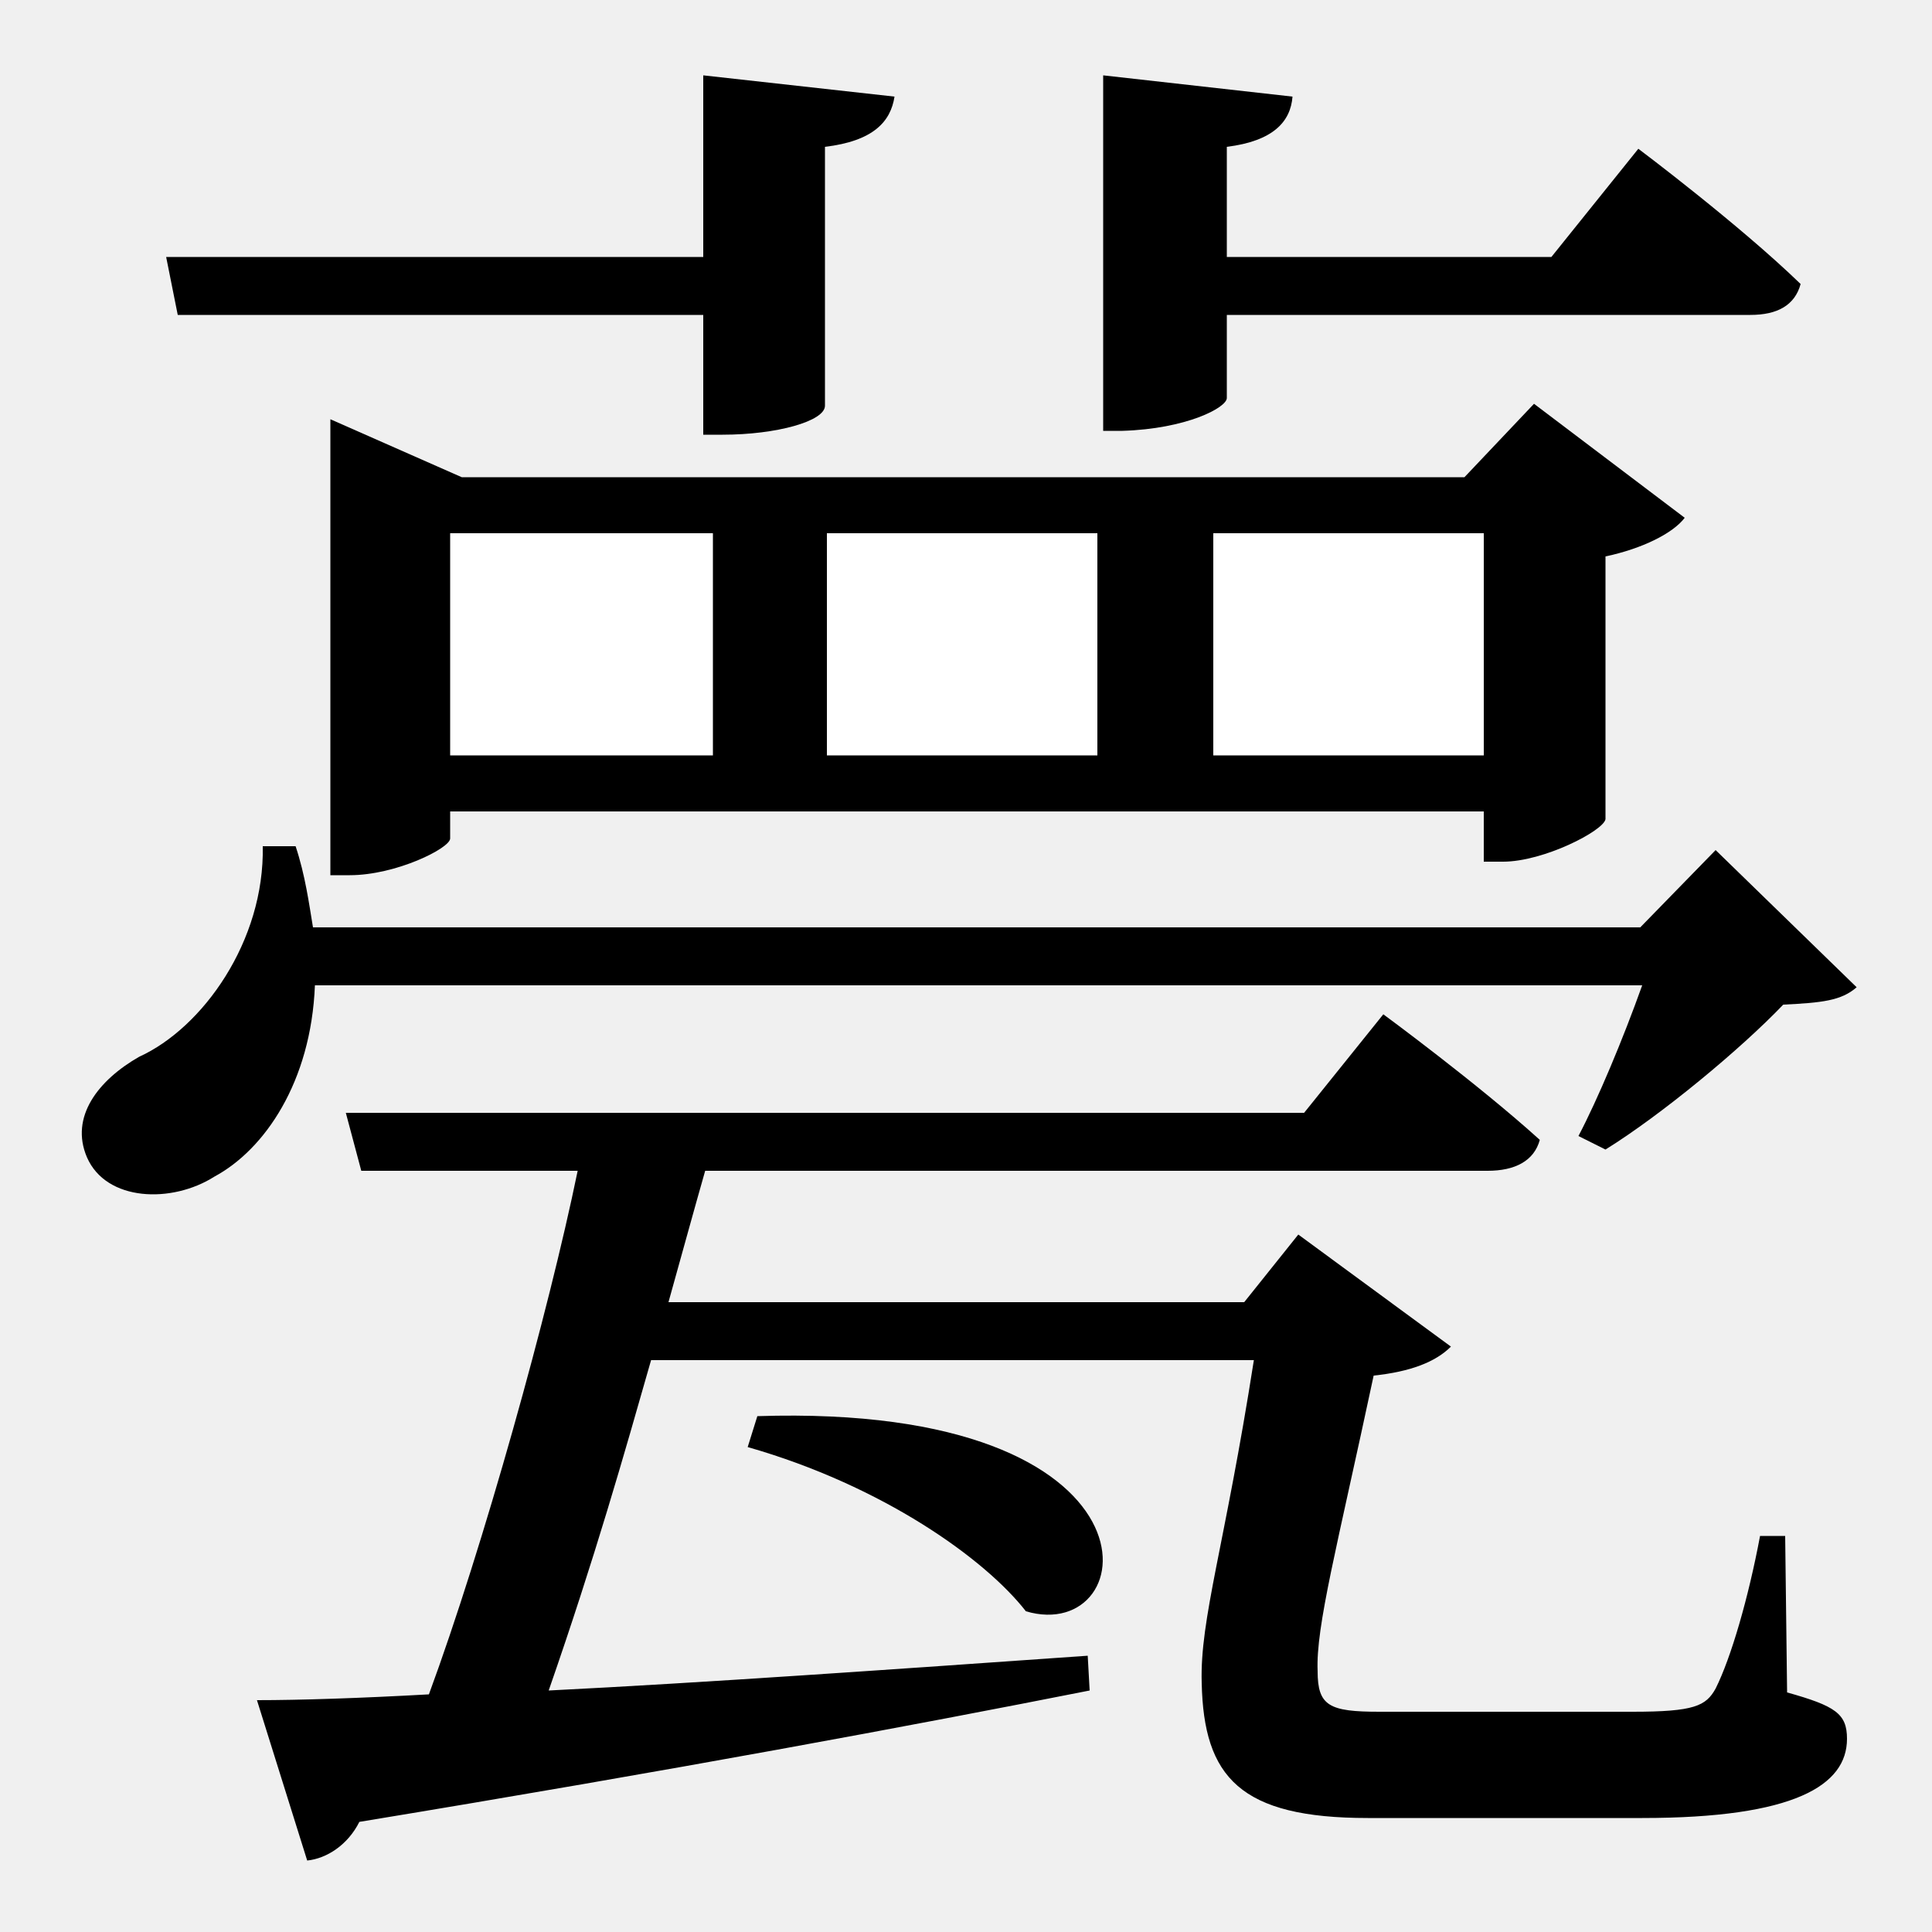
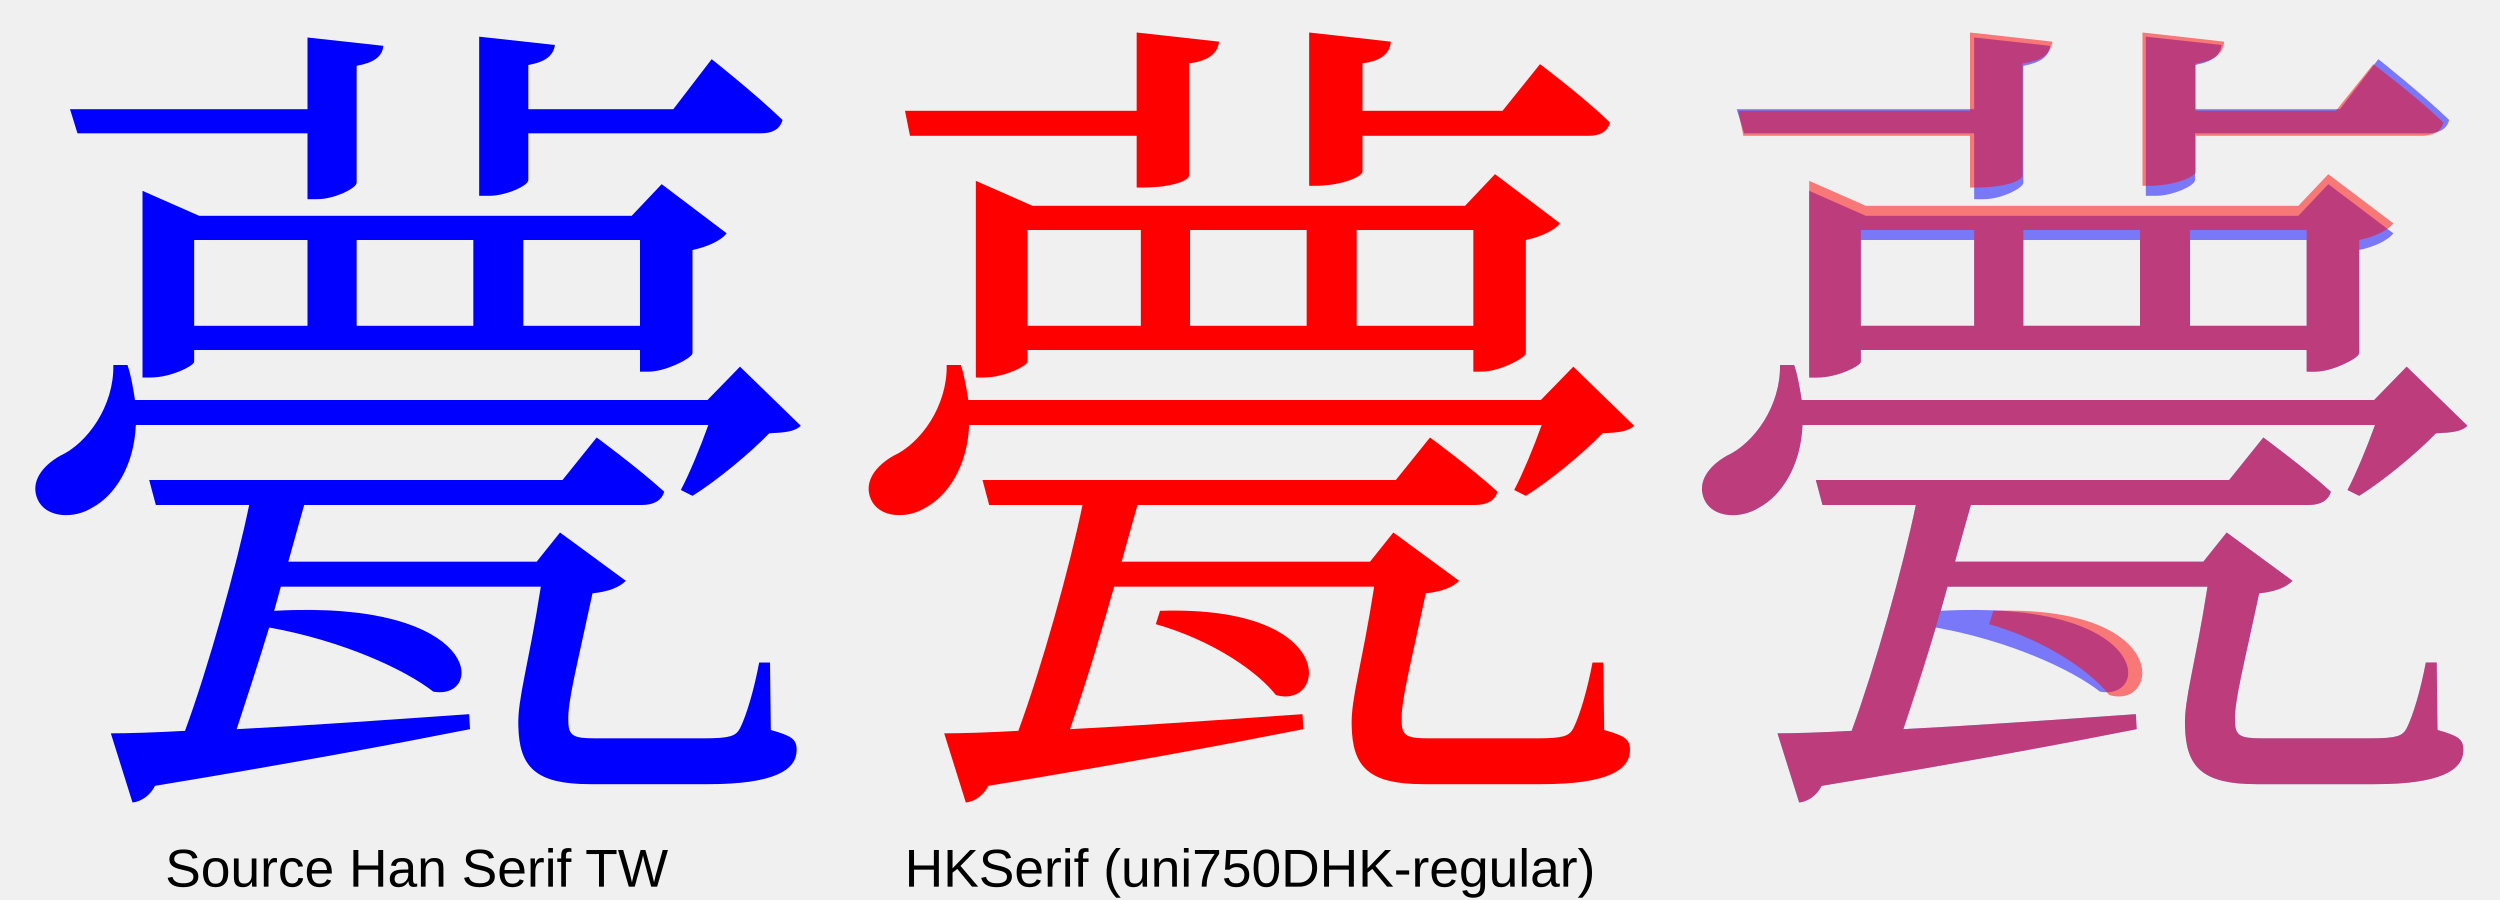
- <svg xmlns="http://www.w3.org/2000/svg" width="1000" height="1000">
-   <path d="M 392 733 L 387 749 C 457 769 510 807 531 834 C 592 852 608 726 392 733 Z" fill="black" />
-   <path d="M 925 876 L 924 795 L 911 795 C 905 827 896 858 888 874 C 883 883 877 886 845 886 L 714 886 C 688 886 682 883 682 865 C 681 842 692 801 711 712 C 730 710 743 705 751 697 L 672 639 L 644 674 L 346 674 C 353 649 359 627 365 606 L 770 606 C 784 606 794 601 797 590 C 765 561 716 525 716 525 L 675 576 L 179 576 L 187 606 L 299 606 C 284 679 250 801 222 877 C 186 879 155 880 133 880 L 159 963 C 169 962 180 955 186 943 C 350 916 473 893 564 875 L 563 857 C 463 864 364 871 284 875 C 308 806 323 753 337 704 L 649 704 C 634 800 621 838 622 871 C 623 920 642 941 708 941 L 850 941 C 929 941 956 924 956 900 C 956 887 950 883 925 876 Z" fill="black" />
-   <path d="M 163 510 L 850 510 C 840 538 827 569 817 588 L 831 595 C 860 577 901 543 923 520 C 943 519 953 518 961 511 L 888 440 L 849 480 L 162 480 C 160 468 158 453 153 438 L 136 438 C 137 487 105 532 72 547 C 51 559 36 578 45 599 C 55 622 89 623 111 609 C 137 595 161 560 163 510 Z" fill="black" />
-   <path d="M 794 209 L 758 247 L 239 247 L 171 217 L 171 453 L 181 453 C 205 453 233 439 233 434 L 233 420 L 768 420 L 768 446 L 778 446 C 799 446 830 430 831 424 L 831 288 C 850 284 866 276 872 268 L 794 209 Z" fill="black" />
-   <path d="M 233 391 L 233 276 L 369 276 L 369 391 L 233 391 Z" fill="white" />
-   <path d="M 628 276 L 768 276 L 768 391 L 628 391 L 628 276 Z" fill="white" />
-   <path d="M 428 276 L 568 276 L 568 391 L 428 391 L 428 276 Z" fill="white" />
-   <path d="M 571 39 L 571 223 L 581 223 C 614 222 635 211 635 206 L 635 163 L 906 163 C 920 163 929 158 932 147 C 900 116 848 77 848 77 L 803 133 L 635 133 L 635 76 C 659 73 668 63 669 50 L 571 39 Z" fill="black" />
-   <path d="M 92 163 L 364 163 L 364 225 L 374 225 C 402 225 427 218 427 210 L 427 76 C 452 73 461 63 463 50 L 364 39 L 364 133 L 86 133 L 92 163 Z" fill="black" />
+ <svg xmlns="http://www.w3.org/2000/svg" width="3000" height="1080" style="background:#fff">
+   <path d="M 634 216 L 634 160 L 913 160 C 927 160 936 155 939 144 C 907 113 854 71 854 71 L 808 131 L 634 131 L 634 78 C 656 74 664 66 666 54 L 575 44 L 575 235 L 587 235 C 607 235 634 223 634 216 Z M 428 288 L 568 288 L 568 391 L 428 391 L 428 288 Z M 628 288 L 768 288 L 768 391 L 628 391 L 628 288 Z M 233 391 L 233 288 L 369 288 L 369 391 L 233 391 Z M 794 221 L 758 259 L 239 259 L 171 229 L 171 453 L 181 453 C 205 453 233 439 233 434 L 233 420 L 768 420 L 768 446 L 778 446 C 799 446 830 430 831 424 L 831 300 C 850 296 866 288 872 280 L 794 221 Z M 84 131 L 93 160 L 369 160 L 369 239 L 381 239 C 401 239 428 226 428 219 L 428 79 C 450 75 459 67 460 55 L 369 45 L 369 131 L 84 131 Z M 163 510 L 850 510 C 840 538 827 569 817 588 L 831 595 C 860 577 901 543 923 520 C 943 519 953 518 961 511 L 888 440 L 849 480 L 162 480 C 160 468 158 453 153 438 L 136 438 C 137 487 105 532 72 547 C 51 559 36 578 45 599 C 55 622 89 623 111 609 C 137 595 161 560 163 510 Z M 925 876 L 924 795 L 911 795 C 905 827 896 858 888 874 C 883 883 877 886 845 886 L 714 886 C 688 886 682 883 682 865 C 681 842 692 801 711 712 C 730 710 743 705 751 697 L 672 639 L 644 674 L 346 674 C 353 649 359 627 365 606 L 770 606 C 784 606 794 601 797 590 C 765 561 716 525 716 525 L 675 576 L 179 576 L 187 606 L 299 606 C 284 679 250 801 222 877 C 186 879 155 880 133 880 L 159 963 C 169 962 180 955 186 943 C 350 916 473 893 564 875 L 563 857 C 463 864 364 871 284 875 C 296 838 310 796 323 753 C 412 769 487 804 520 830 C 582 841 580 719 329 733 L 337 704 L 649 704 C 634 800 621 838 622 871 C 623 920 642 941 708 941 L 850 941 C 929 941 956 924 956 900 C 956 887 950 883 925 876 Z" fill="blue" />
+   <path transform="translate(1000)" d="M 92 163 L 364 163 L 364 225 L 374 225 C 402 225 427 218 427 210 L 427 76 C 452 73 461 63 463 50 L 364 39 L 364 133 L 86 133 L 92 163 Z M 571 39 L 571 223 L 581 223 C 614 222 635 211 635 206 L 635 163 L 906 163 C 920 163 929 158 932 147 C 900 116 848 77 848 77 L 803 133 L 635 133 L 635 76 C 659 73 668 63 669 50 L 571 39 Z M 428 276 L 568 276 L 568 391 L 428 391 L 428 276 Z M 628 276 L 768 276 L 768 391 L 628 391 L 628 276 Z M 233 391 L 233 276 L 369 276 L 369 391 L 233 391 Z M 794 209 L 758 247 L 239 247 L 171 217 L 171 453 L 181 453 C 205 453 233 439 233 434 L 233 420 L 768 420 L 768 446 L 778 446 C 799 446 830 430 831 424 L 831 288 C 850 284 866 276 872 268 L 794 209 Z M 163 510 L 850 510 C 840 538 827 569 817 588 L 831 595 C 860 577 901 543 923 520 C 943 519 953 518 961 511 L 888 440 L 849 480 L 162 480 C 160 468 158 453 153 438 L 136 438 C 137 487 105 532 72 547 C 51 559 36 578 45 599 C 55 622 89 623 111 609 C 137 595 161 560 163 510 Z M 925 876 L 924 795 L 911 795 C 905 827 896 858 888 874 C 883 883 877 886 845 886 L 714 886 C 688 886 682 883 682 865 C 681 842 692 801 711 712 C 730 710 743 705 751 697 L 672 639 L 644 674 L 346 674 C 353 649 359 627 365 606 L 770 606 C 784 606 794 601 797 590 C 765 561 716 525 716 525 L 675 576 L 179 576 L 187 606 L 299 606 C 284 679 250 801 222 877 C 186 879 155 880 133 880 L 159 963 C 169 962 180 955 186 943 C 350 916 473 893 564 875 L 563 857 C 463 864 364 871 284 875 C 308 806 323 753 337 704 L 649 704 C 634 800 621 838 622 871 C 623 920 642 941 708 941 L 850 941 C 929 941 956 924 956 900 C 956 887 950 883 925 876 Z M 392 733 L 387 749 C 457 769 510 807 531 834 C 592 852 608 726 392 733 Z" fill="red" />
+   <path transform="translate(2000)" d="M 634 216 L 634 160 L 913 160 C 927 160 936 155 939 144 C 907 113 854 71 854 71 L 808 131 L 634 131 L 634 78 C 656 74 664 66 666 54 L 575 44 L 575 235 L 587 235 C 607 235 634 223 634 216 Z M 428 288 L 568 288 L 568 391 L 428 391 L 428 288 Z M 628 288 L 768 288 L 768 391 L 628 391 L 628 288 Z M 233 391 L 233 288 L 369 288 L 369 391 L 233 391 Z M 794 221 L 758 259 L 239 259 L 171 229 L 171 453 L 181 453 C 205 453 233 439 233 434 L 233 420 L 768 420 L 768 446 L 778 446 C 799 446 830 430 831 424 L 831 300 C 850 296 866 288 872 280 L 794 221 Z M 84 131 L 93 160 L 369 160 L 369 239 L 381 239 C 401 239 428 226 428 219 L 428 79 C 450 75 459 67 460 55 L 369 45 L 369 131 L 84 131 Z M 163 510 L 850 510 C 840 538 827 569 817 588 L 831 595 C 860 577 901 543 923 520 C 943 519 953 518 961 511 L 888 440 L 849 480 L 162 480 C 160 468 158 453 153 438 L 136 438 C 137 487 105 532 72 547 C 51 559 36 578 45 599 C 55 622 89 623 111 609 C 137 595 161 560 163 510 Z M 925 876 L 924 795 L 911 795 C 905 827 896 858 888 874 C 883 883 877 886 845 886 L 714 886 C 688 886 682 883 682 865 C 681 842 692 801 711 712 C 730 710 743 705 751 697 L 672 639 L 644 674 L 346 674 C 353 649 359 627 365 606 L 770 606 C 784 606 794 601 797 590 C 765 561 716 525 716 525 L 675 576 L 179 576 L 187 606 L 299 606 C 284 679 250 801 222 877 C 186 879 155 880 133 880 L 159 963 C 169 962 180 955 186 943 C 350 916 473 893 564 875 L 563 857 C 463 864 364 871 284 875 C 296 838 310 796 323 753 C 412 769 487 804 520 830 C 582 841 580 719 329 733 L 337 704 L 649 704 C 634 800 621 838 622 871 C 623 920 642 941 708 941 L 850 941 C 929 941 956 924 956 900 C 956 887 950 883 925 876 Z" fill="blue" fill-opacity="0.5" />
+   <path transform="translate(2000)" d="M 92 163 L 364 163 L 364 225 L 374 225 C 402 225 427 218 427 210 L 427 76 C 452 73 461 63 463 50 L 364 39 L 364 133 L 86 133 L 92 163 Z M 571 39 L 571 223 L 581 223 C 614 222 635 211 635 206 L 635 163 L 906 163 C 920 163 929 158 932 147 C 900 116 848 77 848 77 L 803 133 L 635 133 L 635 76 C 659 73 668 63 669 50 L 571 39 Z M 428 276 L 568 276 L 568 391 L 428 391 L 428 276 Z M 628 276 L 768 276 L 768 391 L 628 391 L 628 276 Z M 233 391 L 233 276 L 369 276 L 369 391 L 233 391 Z M 794 209 L 758 247 L 239 247 L 171 217 L 171 453 L 181 453 C 205 453 233 439 233 434 L 233 420 L 768 420 L 768 446 L 778 446 C 799 446 830 430 831 424 L 831 288 C 850 284 866 276 872 268 L 794 209 Z M 163 510 L 850 510 C 840 538 827 569 817 588 L 831 595 C 860 577 901 543 923 520 C 943 519 953 518 961 511 L 888 440 L 849 480 L 162 480 C 160 468 158 453 153 438 L 136 438 C 137 487 105 532 72 547 C 51 559 36 578 45 599 C 55 622 89 623 111 609 C 137 595 161 560 163 510 Z M 925 876 L 924 795 L 911 795 C 905 827 896 858 888 874 C 883 883 877 886 845 886 L 714 886 C 688 886 682 883 682 865 C 681 842 692 801 711 712 C 730 710 743 705 751 697 L 672 639 L 644 674 L 346 674 C 353 649 359 627 365 606 L 770 606 C 784 606 794 601 797 590 C 765 561 716 525 716 525 L 675 576 L 179 576 L 187 606 L 299 606 C 284 679 250 801 222 877 C 186 879 155 880 133 880 L 159 963 C 169 962 180 955 186 943 C 350 916 473 893 564 875 L 563 857 C 463 864 364 871 284 875 C 308 806 323 753 337 704 L 649 704 C 634 800 621 838 622 871 C 623 920 642 941 708 941 L 850 941 C 929 941 956 924 956 900 C 956 887 950 883 925 876 Z M 392 733 L 387 749 C 457 769 510 807 531 834 C 592 852 608 726 392 733 Z" fill="red" fill-opacity="0.5" />
+   <text text-anchor="middle" x="500" y="1064" font-family="Arial" font-size="64">Source Han Serif TW</text>
+   <text text-anchor="middle" x="1500" y="1064" font-family="Arial" font-size="64">HKSerif (uni750DHK-regular)</text>
</svg>
